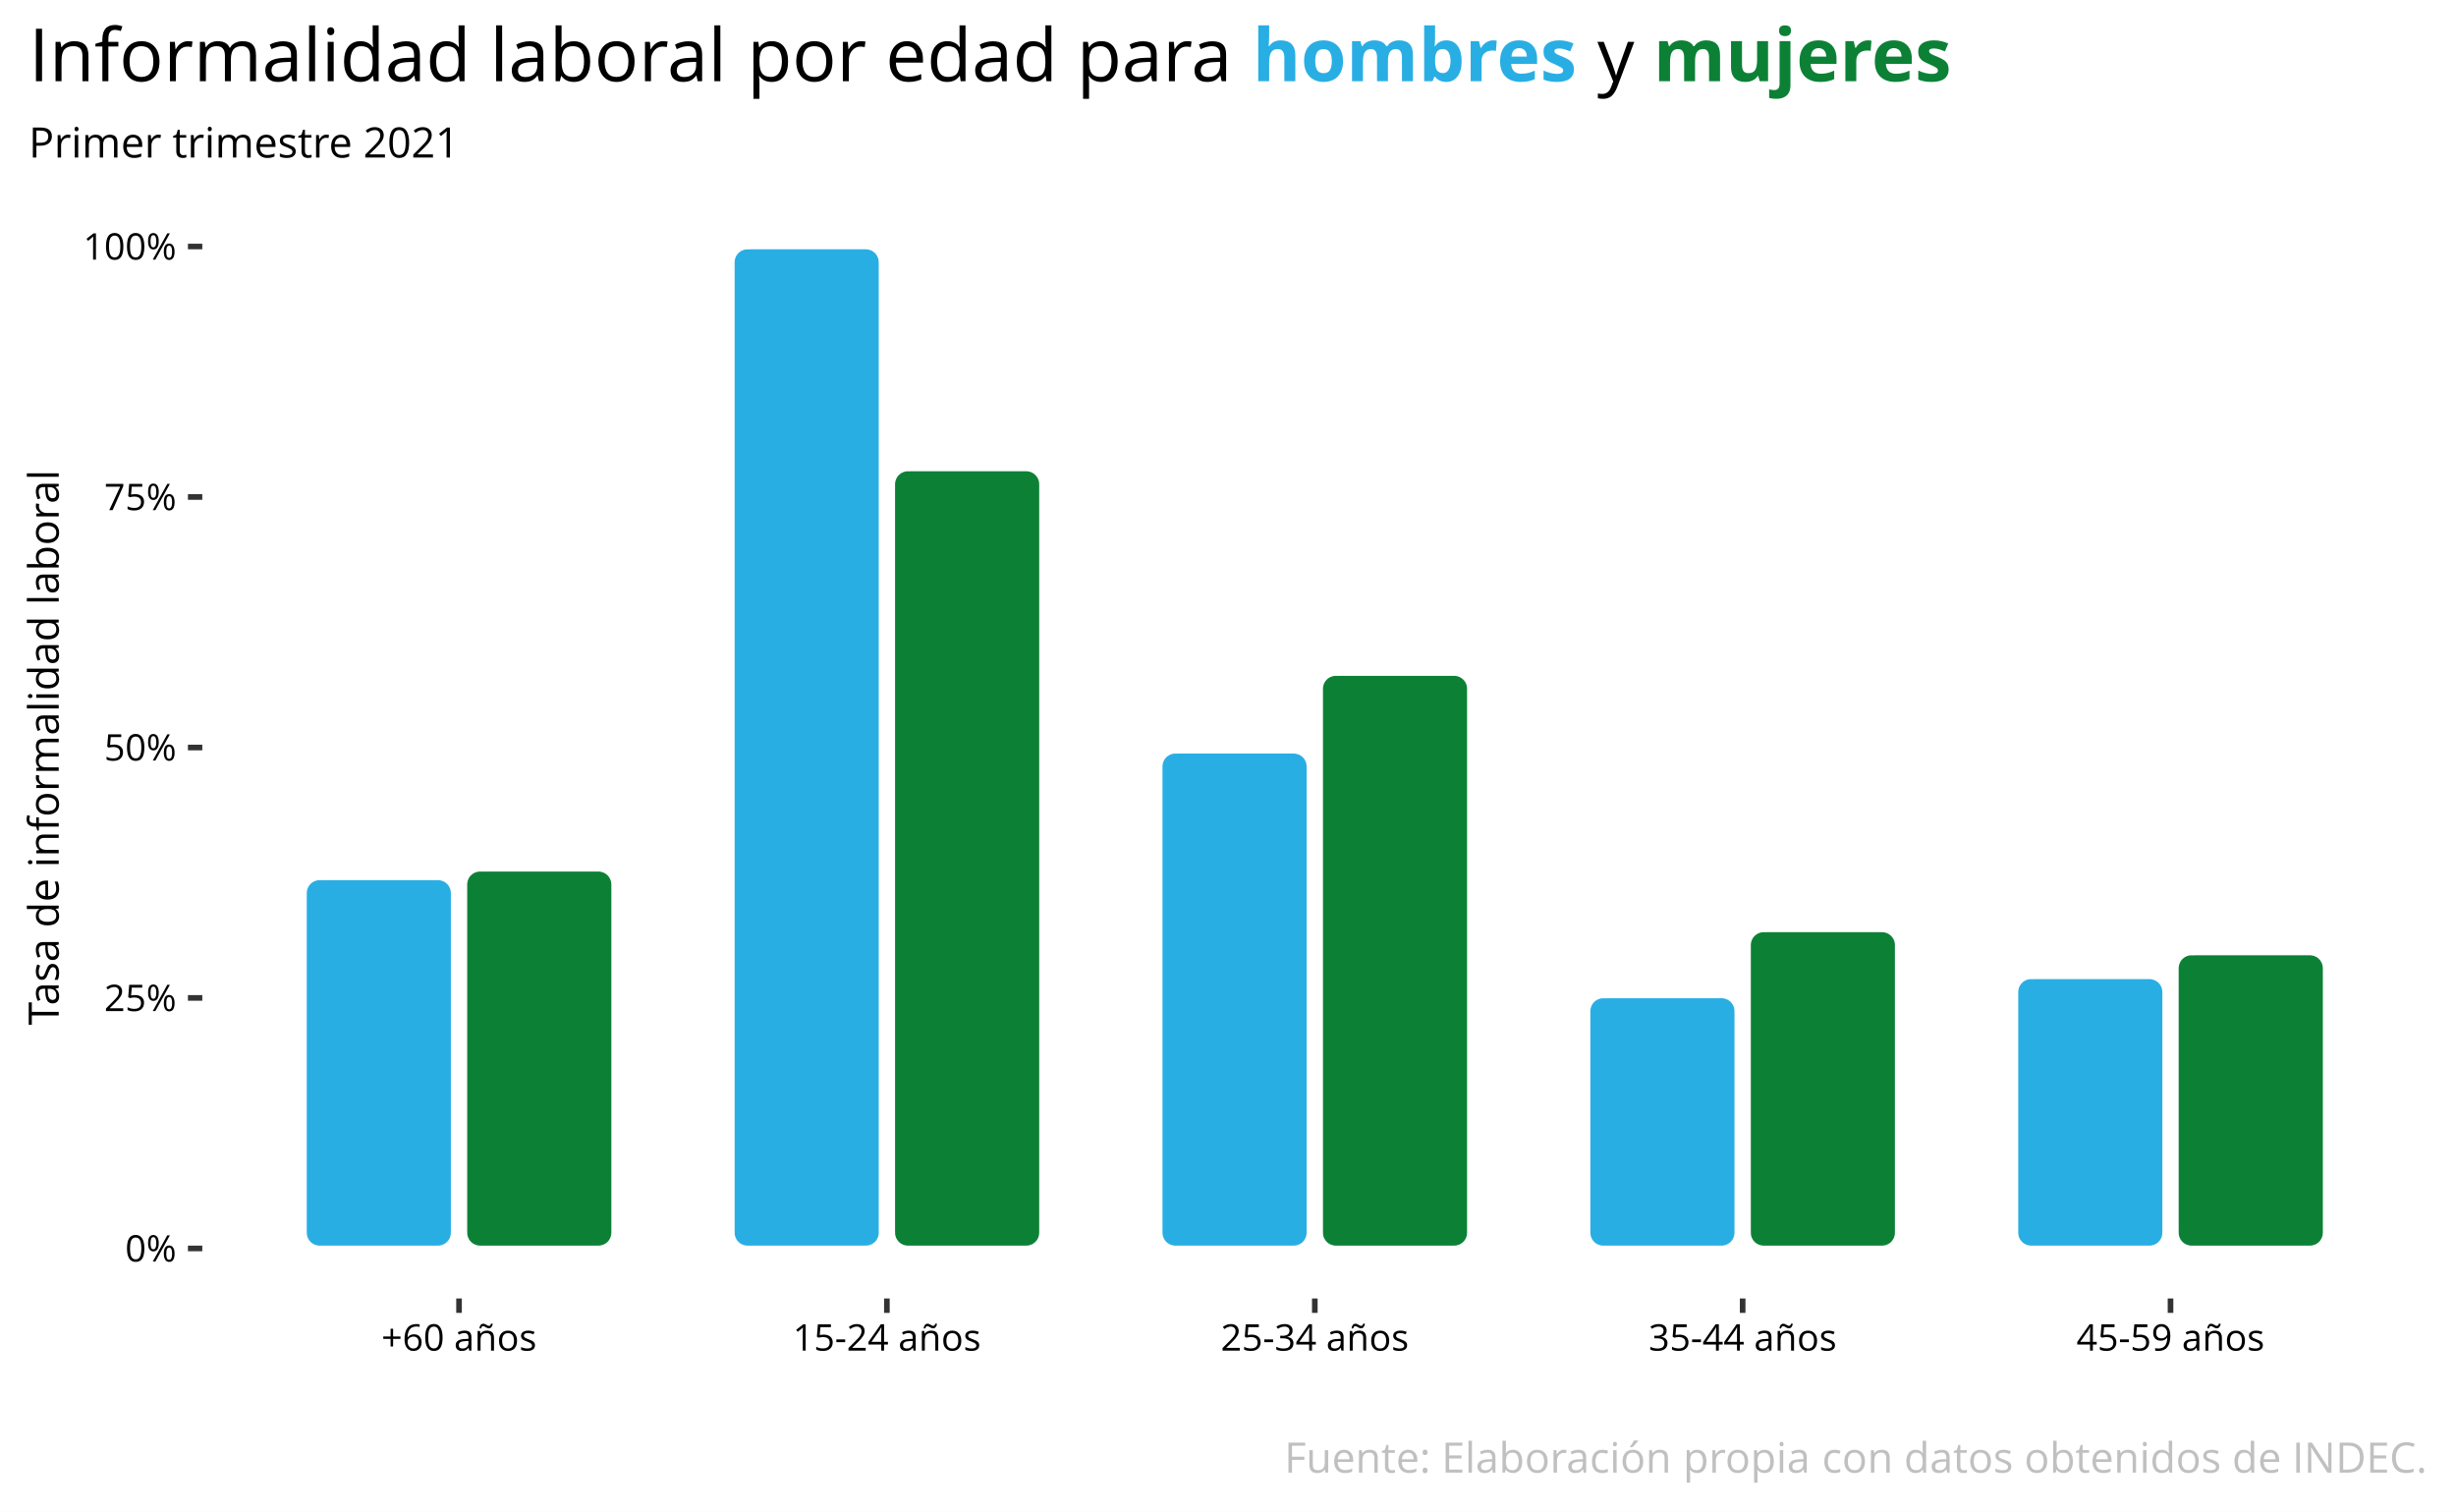
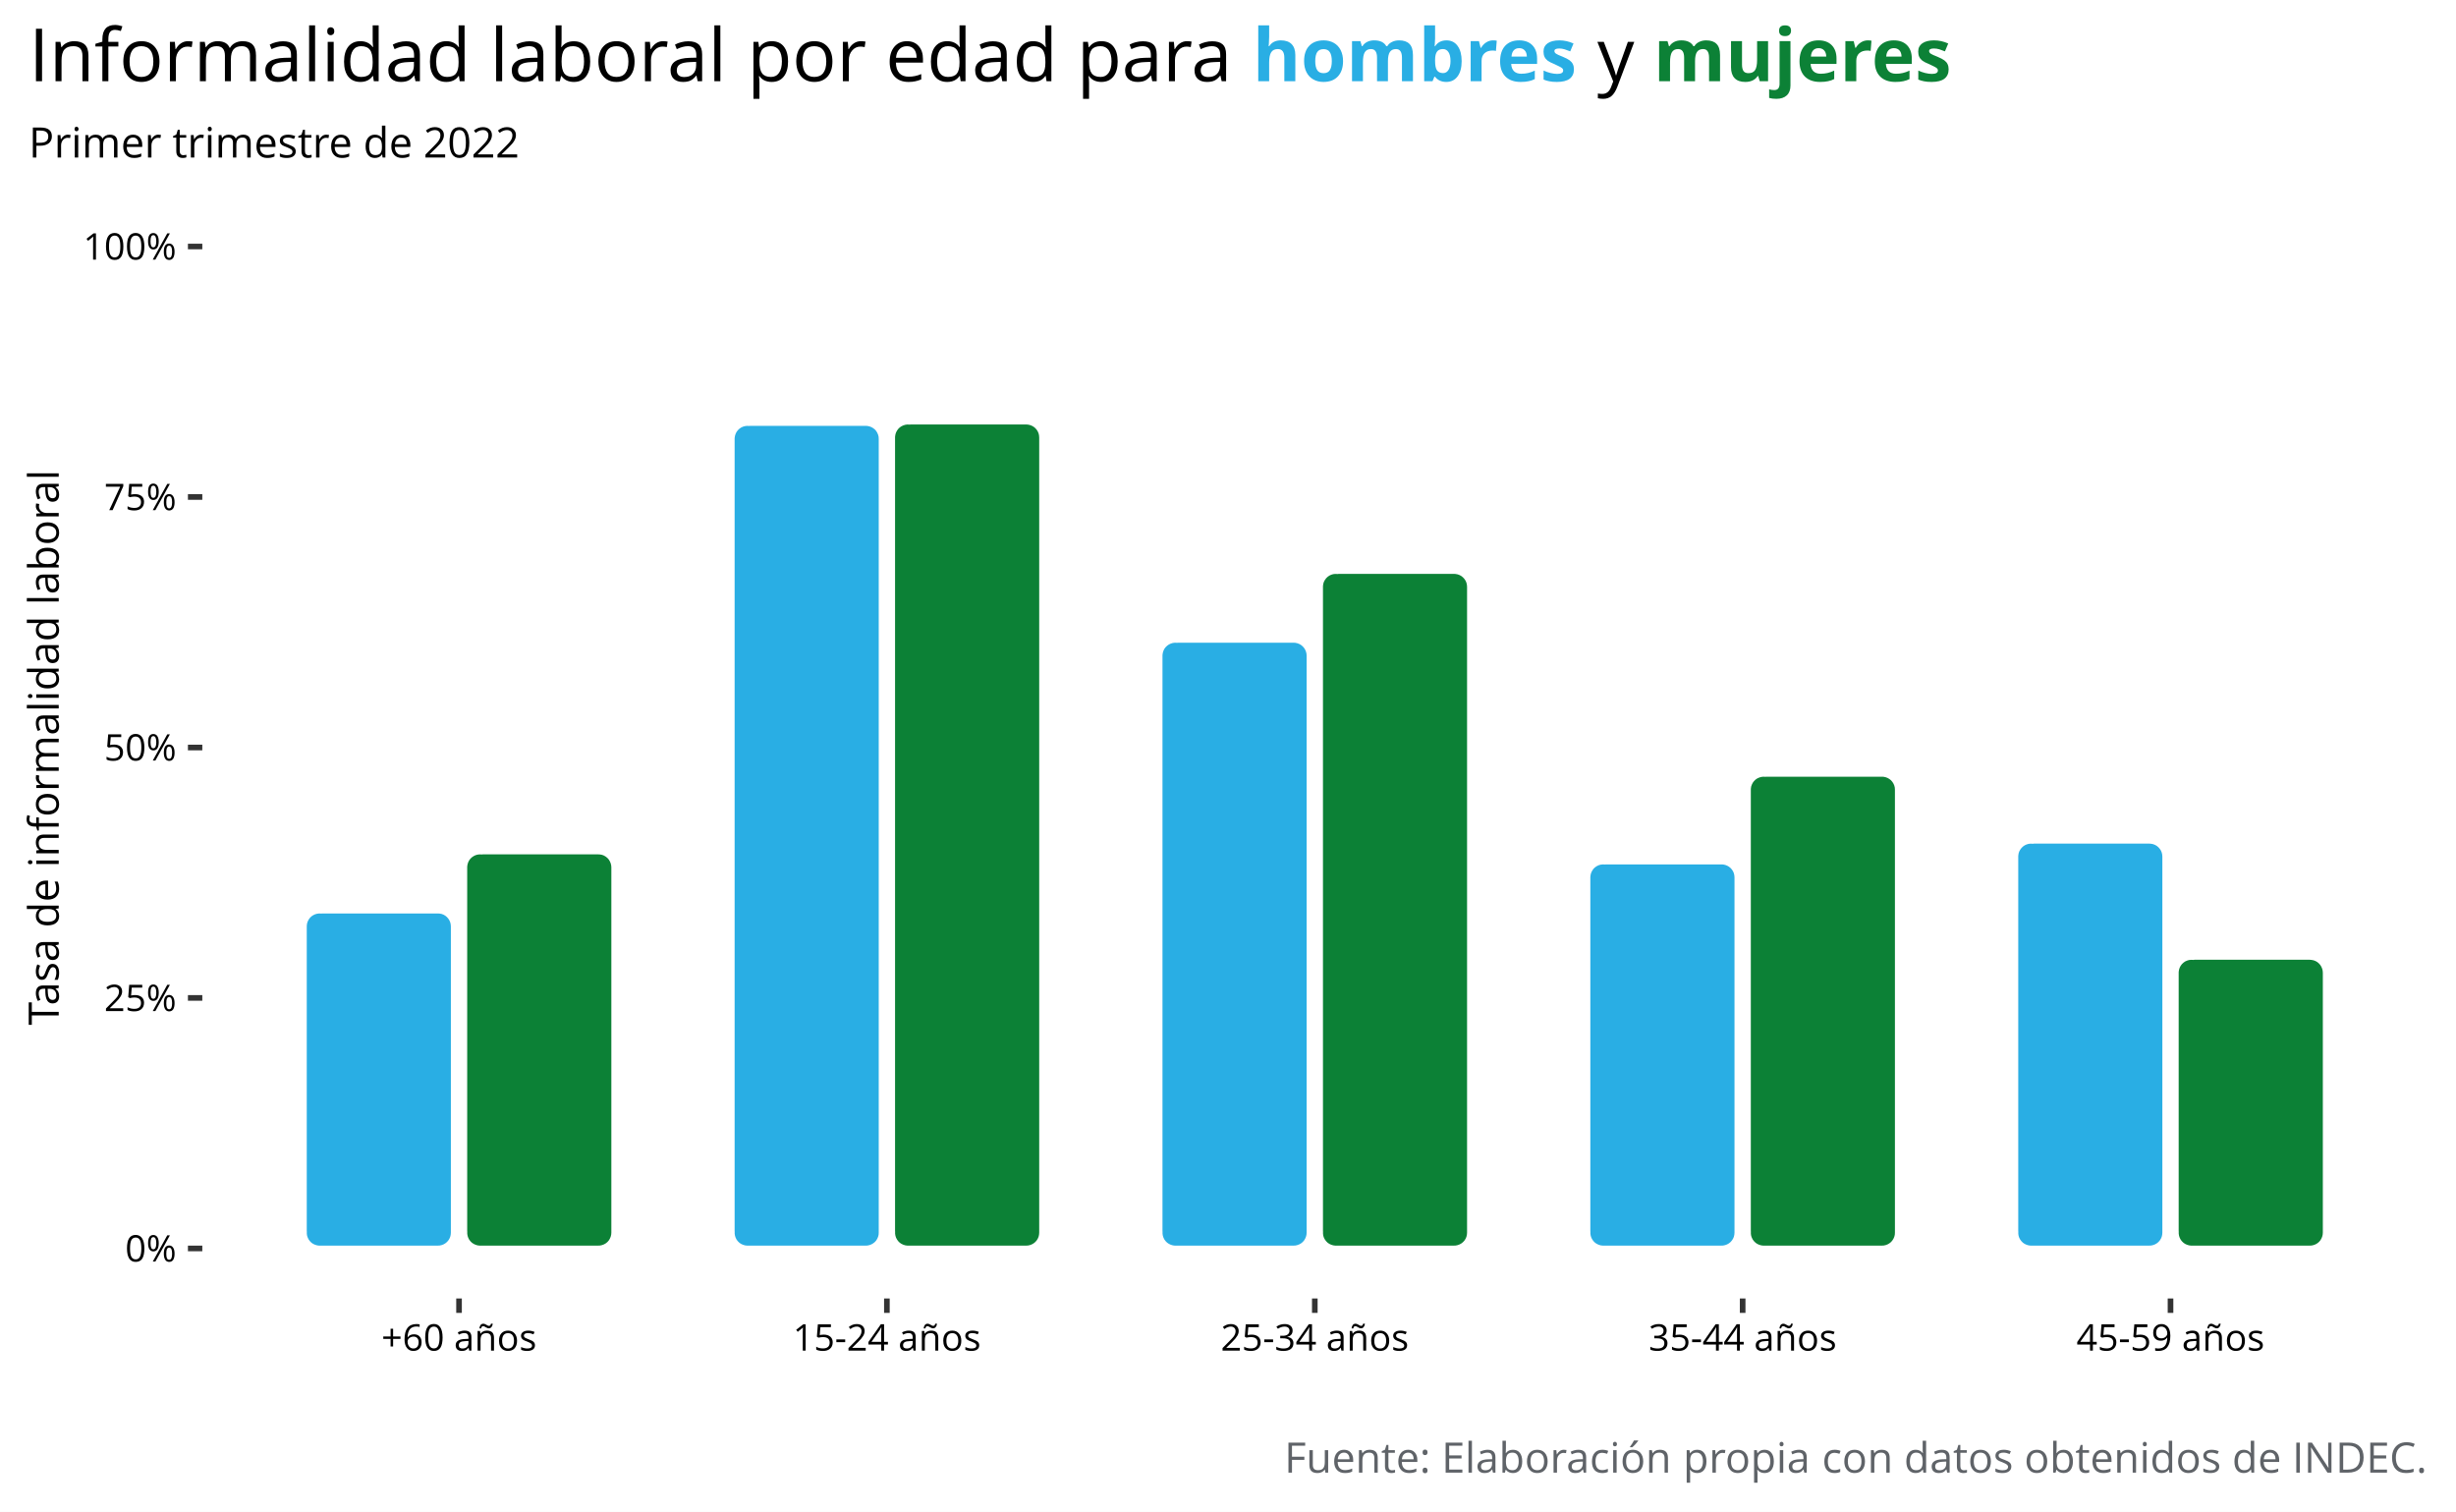
<svg xmlns="http://www.w3.org/2000/svg" class="svglite" width="468.00pt" height="288.00pt" viewBox="0 0 468.00 288.00">
  <defs>
    <style type="text/css">
    .svglite line, .svglite polyline, .svglite polygon, .svglite path, .svglite rect, .svglite circle {
      fill: none;
      stroke: #000000;
      stroke-linecap: round;
      stroke-linejoin: round;
      stroke-miterlimit: 10.00;
    }
  </style>
  </defs>
  <rect width="100%" height="100%" style="stroke: none; fill: #FFFFFF;" />
  <defs>
    <clipPath id="cpMC4wMHw0NjguMDB8MC4wMHwyODguMDA=">
      <rect x="0.00" y="0.00" width="468.00" height="288.00" />
    </clipPath>
  </defs>
  <g clip-path="url(#cpMC4wMHw0NjguMDB8MC4wMHwyODguMDA=)">
    <rect x="0.00" y="0.00" width="468.00" height="288.00" style="stroke-width: 1.07; stroke: #FFFFFF; fill: #FFFFFF;" />
  </g>
  <defs>
    <clipPath id="cpMzguNTV8NDYyLjUyfDM3LjQzfDI0Ny40Mg==">
      <rect x="38.55" y="37.43" width="423.97" height="210.00" />
    </clipPath>
  </defs>
  <g clip-path="url(#cpMzguNTV8NDYyLjUyfDM3LjQzfDI0Ny40Mg==)">
    <polyline points="38.55,214.02 462.52,214.02 " style="stroke-width: 0.53; stroke: #FFFFFF; stroke-linecap: butt;" />
    <polyline points="38.55,166.29 462.52,166.29 " style="stroke-width: 0.53; stroke: #FFFFFF; stroke-linecap: butt;" />
    <polyline points="38.55,118.56 462.52,118.56 " style="stroke-width: 0.53; stroke: #FFFFFF; stroke-linecap: butt;" />
    <polyline points="38.55,70.84 462.52,70.84 " style="stroke-width: 0.53; stroke: #FFFFFF; stroke-linecap: butt;" />
-     <polygon points="142.44,237.88 165.00,237.88 164.88,237.88 165.36,237.86 165.83,237.76 166.28,237.59 166.69,237.35 167.07,237.05 167.39,236.69 167.64,236.28 167.83,235.84 167.95,235.37 167.98,234.89 167.98,234.89 167.98,49.96 167.98,49.96 167.95,49.48 167.83,49.01 167.64,48.57 167.39,48.17 167.07,47.80 166.69,47.50 166.28,47.26 165.83,47.09 165.36,46.99 165.00,46.97 142.44,46.97 142.80,46.99 142.32,46.97 141.84,47.03 141.38,47.17 140.94,47.37 140.55,47.65 140.20,47.98 139.91,48.36 139.69,48.79 139.54,49.25 139.46,49.72 139.45,49.96 139.45,234.89 139.46,234.65 139.46,235.13 139.54,235.61 139.69,236.06 139.91,236.49 140.20,236.87 140.55,237.21 140.94,237.48 141.38,237.68 141.84,237.82 142.32,237.88 " style="stroke-width: 1.07; stroke: #FFFFFF; stroke-linecap: butt; fill: #29AEE4;" />
-     <polygon points="173.01,237.88 195.57,237.88 195.45,237.88 195.93,237.86 196.40,237.76 196.85,237.59 197.27,237.35 197.64,237.05 197.96,236.69 198.22,236.28 198.41,235.84 198.52,235.37 198.56,234.89 198.56,234.89 198.56,92.25 198.56,92.25 198.52,91.77 198.41,91.30 198.22,90.86 197.96,90.46 197.64,90.10 197.27,89.79 196.85,89.55 196.40,89.38 195.93,89.28 195.57,89.26 173.01,89.26 173.37,89.28 172.89,89.26 172.41,89.32 171.95,89.46 171.52,89.66 171.12,89.94 170.77,90.27 170.49,90.65 170.26,91.08 170.11,91.54 170.03,92.01 170.02,92.25 170.02,234.89 170.03,234.65 170.03,235.13 170.11,235.61 170.26,236.06 170.49,236.49 170.77,236.87 171.12,237.21 171.52,237.48 171.95,237.68 172.41,237.82 172.89,237.88 " style="stroke-width: 1.07; stroke: #FFFFFF; stroke-linecap: butt; fill: #0C8136;" />
-     <polygon points="223.97,237.88 246.53,237.88 246.41,237.88 246.89,237.86 247.36,237.76 247.81,237.59 248.23,237.35 248.60,237.05 248.92,236.69 249.17,236.28 249.36,235.84 249.48,235.37 249.52,234.89 249.52,234.89 249.52,146.04 249.52,146.04 249.48,145.56 249.36,145.09 249.17,144.65 248.92,144.24 248.60,143.88 248.23,143.58 247.81,143.34 247.36,143.17 246.89,143.07 246.53,143.05 223.97,143.05 224.33,143.07 223.85,143.05 223.37,143.11 222.91,143.24 222.48,143.45 222.08,143.72 221.73,144.06 221.44,144.44 221.22,144.87 221.07,145.32 220.99,145.80 220.98,146.04 220.98,234.89 220.99,234.65 220.99,235.13 221.07,235.61 221.22,236.06 221.44,236.49 221.73,236.87 222.08,237.21 222.48,237.48 222.91,237.68 223.37,237.82 223.85,237.88 " style="stroke-width: 1.07; stroke: #FFFFFF; stroke-linecap: butt; fill: #29AEE4;" />
-     <polygon points="254.54,237.88 277.10,237.88 276.98,237.88 277.46,237.86 277.93,237.76 278.38,237.59 278.80,237.35 279.17,237.05 279.49,236.69 279.75,236.28 279.94,235.84 280.05,235.37 280.09,234.89 280.09,234.89 280.09,131.23 280.09,131.23 280.05,130.75 279.94,130.28 279.75,129.84 279.49,129.43 279.17,129.07 278.80,128.77 278.38,128.53 277.93,128.36 277.46,128.26 277.10,128.24 254.54,128.24 254.90,128.26 254.42,128.24 253.95,128.30 253.48,128.44 253.05,128.64 252.65,128.91 252.31,129.25 252.02,129.63 251.79,130.06 251.64,130.51 251.57,130.99 251.56,131.23 251.56,234.89 251.57,234.65 251.57,235.13 251.64,235.61 251.79,236.06 252.02,236.49 252.31,236.87 252.65,237.21 253.05,237.48 253.48,237.68 253.95,237.82 254.42,237.88 " style="stroke-width: 1.07; stroke: #FFFFFF; stroke-linecap: butt; fill: #0C8136;" />
-     <polygon points="305.50,237.88 328.06,237.88 327.94,237.88 328.42,237.86 328.89,237.76 329.34,237.59 329.76,237.35 330.13,237.05 330.45,236.69 330.71,236.28 330.90,235.84 331.01,235.37 331.05,234.89 331.05,234.89 331.05,192.66 331.05,192.66 331.01,192.18 330.90,191.71 330.71,191.27 330.45,190.86 330.13,190.50 329.76,190.20 329.34,189.96 328.89,189.79 328.42,189.69 328.06,189.67 305.50,189.67 305.86,189.69 305.38,189.67 304.90,189.73 304.44,189.87 304.01,190.07 303.61,190.34 303.26,190.68 302.98,191.06 302.75,191.49 302.60,191.94 302.52,192.42 302.51,192.66 302.51,234.89 302.52,234.65 302.52,235.13 302.60,235.61 302.75,236.06 302.98,236.49 303.26,236.87 303.61,237.21 304.01,237.48 304.44,237.68 304.90,237.82 305.38,237.88 " style="stroke-width: 1.07; stroke: #FFFFFF; stroke-linecap: butt; fill: #29AEE4;" />
-     <polygon points="336.08,237.88 358.64,237.88 358.52,237.88 359.00,237.86 359.47,237.76 359.92,237.59 360.33,237.35 360.71,237.05 361.02,236.69 361.28,236.28 361.47,235.84 361.59,235.37 361.62,234.89 361.62,234.89 361.62,180.07 361.62,180.07 361.59,179.59 361.47,179.12 361.28,178.68 361.02,178.28 360.71,177.92 360.33,177.61 359.92,177.37 359.47,177.20 359.00,177.10 358.64,177.08 336.08,177.08 336.44,177.10 335.96,177.09 335.48,177.14 335.02,177.28 334.58,177.48 334.19,177.76 333.84,178.09 333.55,178.47 333.33,178.90 333.17,179.36 333.10,179.83 333.09,180.07 333.09,234.89 333.10,234.65 333.10,235.13 333.17,235.61 333.33,236.06 333.55,236.49 333.84,236.87 334.19,237.21 334.58,237.48 335.02,237.68 335.48,237.82 335.96,237.88 " style="stroke-width: 1.07; stroke: #FFFFFF; stroke-linecap: butt; fill: #0C8136;" />
-     <polygon points="387.03,237.88 409.59,237.88 409.47,237.88 409.95,237.86 410.42,237.76 410.87,237.59 411.29,237.35 411.66,237.05 411.98,236.69 412.24,236.28 412.43,235.84 412.54,235.37 412.58,234.89 412.58,234.89 412.58,189.02 412.58,189.02 412.54,188.54 412.43,188.07 412.24,187.63 411.98,187.22 411.66,186.86 411.29,186.56 410.87,186.32 410.42,186.15 409.95,186.05 409.59,186.03 387.03,186.03 387.39,186.05 386.91,186.03 386.44,186.09 385.97,186.22 385.54,186.43 385.14,186.70 384.80,187.04 384.51,187.42 384.28,187.85 384.13,188.30 384.06,188.78 384.05,189.02 384.05,234.89 384.06,234.65 384.06,235.13 384.13,235.61 384.28,236.06 384.51,236.49 384.80,236.87 385.14,237.21 385.54,237.48 385.97,237.68 386.44,237.82 386.91,237.88 " style="stroke-width: 1.07; stroke: #FFFFFF; stroke-linecap: butt; fill: #29AEE4;" />
-     <polygon points="417.61,237.88 440.17,237.88 440.05,237.88 440.53,237.86 441.00,237.76 441.45,237.59 441.87,237.35 442.24,237.05 442.56,236.69 442.81,236.28 443.00,235.84 443.12,235.37 443.16,234.89 443.16,234.89 443.16,184.47 443.16,184.47 443.12,183.99 443.00,183.53 442.81,183.08 442.56,182.68 442.24,182.32 441.87,182.01 441.45,181.77 441.00,181.60 440.53,181.51 440.17,181.48 417.61,181.48 417.97,181.51 417.49,181.49 417.01,181.54 416.55,181.68 416.11,181.88 415.72,182.16 415.37,182.49 415.08,182.88 414.86,183.30 414.71,183.76 414.63,184.23 414.62,184.47 414.62,234.89 414.63,234.65 414.63,235.13 414.71,235.61 414.86,236.06 415.08,236.49 415.37,236.87 415.72,237.21 416.11,237.48 416.55,237.68 417.01,237.82 417.49,237.88 " style="stroke-width: 1.07; stroke: #FFFFFF; stroke-linecap: butt; fill: #0C8136;" />
-     <polygon points="60.91,237.88 83.46,237.88 83.34,237.88 83.82,237.86 84.30,237.76 84.75,237.59 85.16,237.35 85.53,237.05 85.85,236.69 86.11,236.28 86.30,235.84 86.41,235.37 86.45,234.89 86.45,234.89 86.45,170.16 86.45,170.16 86.41,169.68 86.30,169.21 86.11,168.77 85.85,168.36 85.53,168.00 85.16,167.70 84.75,167.46 84.30,167.29 83.82,167.19 83.46,167.17 60.91,167.17 61.27,167.19 60.78,167.17 60.31,167.23 59.85,167.36 59.41,167.57 59.01,167.84 58.67,168.18 58.38,168.56 58.16,168.99 58.00,169.44 57.93,169.92 57.92,170.16 57.92,234.89 57.93,234.65 57.93,235.13 58.00,235.61 58.16,236.06 58.38,236.49 58.67,236.87 59.01,237.21 59.41,237.48 59.85,237.68 60.31,237.82 60.78,237.88 " style="stroke-width: 1.07; stroke: #FFFFFF; stroke-linecap: butt; fill: #29AEE4;" />
-     <polygon points="91.48,237.88 114.04,237.88 113.92,237.88 114.40,237.86 114.87,237.76 115.32,237.59 115.74,237.35 116.11,237.05 116.43,236.69 116.68,236.28 116.87,235.84 116.99,235.37 117.03,234.89 117.03,234.89 117.03,168.52 117.03,168.52 116.99,168.04 116.87,167.57 116.68,167.13 116.43,166.72 116.11,166.36 115.74,166.06 115.32,165.82 114.87,165.65 114.40,165.55 114.04,165.53 91.48,165.53 91.84,165.55 91.36,165.53 90.88,165.59 90.42,165.72 89.99,165.93 89.59,166.20 89.24,166.53 88.95,166.92 88.73,167.34 88.58,167.80 88.50,168.28 88.49,168.52 88.49,234.89 88.50,234.65 88.50,235.13 88.58,235.61 88.73,236.06 88.95,236.49 89.24,236.87 89.59,237.21 89.99,237.48 90.42,237.68 90.88,237.82 91.36,237.88 " style="stroke-width: 1.07; stroke: #FFFFFF; stroke-linecap: butt; fill: #0C8136;" />
+     <polygon points="142.44,237.88 165.00,237.88 164.88,237.88 165.36,237.86 165.83,237.76 166.28,237.59 166.69,237.35 167.07,237.05 167.39,236.69 167.64,236.28 167.83,235.84 167.95,235.37 167.98,234.89 167.98,234.89 167.98,83.60 167.98,83.60 167.95,83.12 167.83,82.65 167.64,82.21 167.39,81.80 167.07,81.44 166.69,81.14 166.28,80.90 165.83,80.73 165.36,80.63 165.00,80.61 142.44,80.61 142.80,80.63 142.32,80.61 141.84,80.67 141.38,80.80 140.94,81.01 140.55,81.28 140.20,81.62 139.91,82.00 139.69,82.43 139.54,82.88 139.46,83.36 139.45,83.60 139.45,234.89 139.46,234.65 139.46,235.13 139.54,235.61 139.69,236.06 139.91,236.49 140.20,236.87 140.55,237.21 140.94,237.48 141.38,237.68 141.84,237.82 142.32,237.88 " style="stroke-width: 1.07; stroke: #FFFFFF; stroke-linecap: butt; fill: #29AEE4;" />
+     <polygon points="173.01,237.88 195.57,237.88 195.45,237.88 195.93,237.86 196.40,237.76 196.85,237.59 197.27,237.35 197.64,237.05 197.96,236.69 198.22,236.28 198.41,235.84 198.52,235.37 198.56,234.89 198.56,234.89 198.56,83.34 198.56,83.34 198.52,82.86 198.41,82.39 198.22,81.95 197.96,81.54 197.64,81.18 197.27,80.88 196.85,80.64 196.40,80.47 195.93,80.37 195.57,80.35 173.01,80.35 173.37,80.37 172.89,80.35 172.41,80.41 171.95,80.55 171.52,80.75 171.12,81.02 170.77,81.36 170.49,81.74 170.26,82.17 170.11,82.62 170.03,83.10 170.02,83.34 170.02,234.89 170.03,234.65 170.03,235.13 170.11,235.61 170.26,236.06 170.49,236.49 170.77,236.87 171.12,237.21 171.52,237.48 171.95,237.68 172.41,237.82 172.89,237.88 " style="stroke-width: 1.07; stroke: #FFFFFF; stroke-linecap: butt; fill: #0C8136;" />
+     <polygon points="223.97,237.88 246.53,237.88 246.41,237.88 246.89,237.86 247.36,237.76 247.81,237.59 248.23,237.35 248.60,237.05 248.92,236.69 249.17,236.28 249.36,235.84 249.48,235.37 249.52,234.89 249.52,234.89 249.52,124.92 249.52,124.92 249.48,124.44 249.36,123.97 249.17,123.53 248.92,123.13 248.60,122.77 248.23,122.46 247.81,122.22 247.36,122.05 246.89,121.95 246.53,121.93 223.97,121.93 224.33,121.95 223.85,121.93 223.37,121.99 222.91,122.13 222.48,122.33 222.08,122.61 221.73,122.94 221.44,123.32 221.22,123.75 221.07,124.21 220.99,124.68 220.98,124.92 220.98,234.89 220.99,234.65 220.99,235.13 221.07,235.61 221.22,236.06 221.44,236.49 221.73,236.87 222.08,237.21 222.48,237.48 222.91,237.68 223.37,237.82 223.85,237.88 " style="stroke-width: 1.07; stroke: #FFFFFF; stroke-linecap: butt; fill: #29AEE4;" />
+     <polygon points="254.54,237.88 277.10,237.88 276.98,237.88 277.46,237.86 277.93,237.76 278.38,237.59 278.80,237.35 279.17,237.05 279.49,236.69 279.75,236.28 279.94,235.84 280.05,235.37 280.09,234.89 280.09,234.89 280.09,111.80 280.09,111.80 280.05,111.32 279.94,110.86 279.75,110.41 279.49,110.01 279.17,109.65 278.80,109.34 278.38,109.10 277.93,108.93 277.46,108.84 277.10,108.81 254.54,108.81 254.90,108.84 254.42,108.82 253.95,108.87 253.48,109.01 253.05,109.21 252.65,109.49 252.31,109.82 252.02,110.21 251.79,110.63 251.64,111.09 251.57,111.56 251.56,111.80 251.56,234.89 251.57,234.65 251.57,235.13 251.64,235.61 251.79,236.06 252.02,236.49 252.31,236.87 252.65,237.21 253.05,237.48 253.48,237.68 253.95,237.82 254.42,237.88 " style="stroke-width: 1.07; stroke: #FFFFFF; stroke-linecap: butt; fill: #0C8136;" />
+     <polygon points="305.50,237.88 328.06,237.88 327.94,237.88 328.42,237.86 328.89,237.76 329.34,237.59 329.76,237.35 330.13,237.05 330.45,236.69 330.71,236.28 330.90,235.84 331.01,235.37 331.05,234.89 331.05,234.89 331.05,167.16 331.05,167.16 331.01,166.68 330.90,166.21 330.71,165.77 330.45,165.36 330.13,165.00 329.76,164.70 329.34,164.46 328.89,164.29 328.42,164.19 328.06,164.17 305.50,164.17 305.86,164.19 305.38,164.17 304.90,164.23 304.44,164.36 304.01,164.57 303.61,164.84 303.26,165.17 302.98,165.56 302.75,165.99 302.60,166.44 302.52,166.92 302.51,167.16 302.51,234.89 302.52,234.65 302.52,235.13 302.60,235.61 302.75,236.06 302.98,236.49 303.26,236.87 303.61,237.21 304.01,237.48 304.44,237.68 304.90,237.82 305.38,237.88 " style="stroke-width: 1.07; stroke: #FFFFFF; stroke-linecap: butt; fill: #29AEE4;" />
+     <polygon points="336.08,237.88 358.64,237.88 358.52,237.88 359.00,237.86 359.47,237.76 359.92,237.59 360.33,237.35 360.71,237.05 361.02,236.69 361.28,236.28 361.47,235.84 361.59,235.37 361.62,234.89 361.62,234.89 361.62,150.45 361.62,150.45 361.59,149.97 361.47,149.50 361.28,149.06 361.02,148.65 360.71,148.29 360.33,147.99 359.92,147.75 359.47,147.58 359.00,147.48 358.64,147.46 336.08,147.46 336.44,147.48 335.96,147.46 335.48,147.52 335.02,147.66 334.58,147.86 334.19,148.13 333.84,148.47 333.55,148.85 333.33,149.28 333.17,149.73 333.10,150.21 333.09,150.45 333.09,234.89 333.10,234.65 333.10,235.13 333.17,235.61 333.33,236.06 333.55,236.49 333.84,236.87 334.19,237.21 334.58,237.48 335.02,237.68 335.48,237.82 335.96,237.88 " style="stroke-width: 1.07; stroke: #FFFFFF; stroke-linecap: butt; fill: #0C8136;" />
+     <polygon points="387.03,237.88 409.59,237.88 409.47,237.88 409.95,237.86 410.42,237.76 410.87,237.59 411.29,237.35 411.66,237.05 411.98,236.69 412.24,236.28 412.43,235.84 412.54,235.37 412.58,234.89 412.58,234.89 412.58,163.20 412.58,163.20 412.54,162.72 412.43,162.26 412.24,161.81 411.98,161.41 411.66,161.05 411.29,160.74 410.87,160.50 410.42,160.33 409.95,160.24 409.59,160.21 387.03,160.21 387.39,160.24 386.91,160.22 386.44,160.27 385.97,160.41 385.54,160.61 385.14,160.89 384.80,161.22 384.51,161.61 384.28,162.03 384.13,162.49 384.06,162.96 384.05,163.20 384.05,234.89 384.06,234.65 384.06,235.13 384.13,235.61 384.28,236.06 384.51,236.49 384.80,236.87 385.14,237.21 385.54,237.48 385.97,237.68 386.44,237.82 386.91,237.88 " style="stroke-width: 1.07; stroke: #FFFFFF; stroke-linecap: butt; fill: #29AEE4;" />
+     <polygon points="417.61,237.88 440.17,237.88 440.05,237.88 440.53,237.86 441.00,237.76 441.45,237.59 441.87,237.35 442.24,237.05 442.56,236.69 442.81,236.28 443.00,235.84 443.12,235.37 443.16,234.89 443.16,234.89 443.16,185.33 443.16,185.33 443.12,184.85 443.00,184.39 442.81,183.94 442.56,183.54 442.24,183.18 441.87,182.87 441.45,182.63 441.00,182.46 440.53,182.37 440.17,182.34 417.61,182.34 417.97,182.37 417.49,182.35 417.01,182.40 416.55,182.54 416.11,182.74 415.72,183.02 415.37,183.35 415.08,183.74 414.86,184.16 414.71,184.62 414.63,185.09 414.62,185.33 414.62,234.89 414.63,234.65 414.63,235.13 414.71,235.61 414.86,236.06 415.08,236.49 415.37,236.87 415.72,237.21 416.11,237.48 416.55,237.68 417.01,237.82 417.49,237.88 " style="stroke-width: 1.07; stroke: #FFFFFF; stroke-linecap: butt; fill: #0C8136;" />
+     <polygon points="60.91,237.88 83.46,237.88 83.34,237.88 83.82,237.86 84.30,237.76 84.75,237.59 85.16,237.35 85.53,237.05 85.85,236.69 86.11,236.28 86.30,235.84 86.41,235.37 86.45,234.89 86.45,234.89 86.45,176.50 86.45,176.50 86.41,176.03 86.30,175.56 86.11,175.12 85.85,174.71 85.53,174.35 85.16,174.04 84.75,173.80 84.30,173.63 83.82,173.54 83.46,173.52 60.91,173.52 61.27,173.54 60.78,173.52 60.31,173.58 59.85,173.71 59.41,173.92 59.01,174.19 58.67,174.52 58.38,174.91 58.16,175.33 58.00,175.79 57.93,176.26 57.92,176.50 57.92,234.89 57.93,234.65 57.93,235.13 58.00,235.61 58.16,236.06 58.38,236.49 58.67,236.87 59.01,237.21 59.41,237.48 59.85,237.68 60.31,237.82 60.78,237.88 " style="stroke-width: 1.07; stroke: #FFFFFF; stroke-linecap: butt; fill: #29AEE4;" />
+     <polygon points="91.48,237.88 114.04,237.88 113.92,237.88 114.40,237.86 114.87,237.76 115.32,237.59 115.74,237.35 116.11,237.05 116.43,236.69 116.68,236.28 116.87,235.84 116.99,235.37 117.03,234.89 117.03,234.89 117.03,165.24 117.03,165.24 116.99,164.77 116.87,164.30 116.68,163.86 116.43,163.45 116.11,163.09 115.74,162.79 115.32,162.54 114.87,162.37 114.40,162.28 114.04,162.26 91.48,162.26 91.84,162.28 91.36,162.26 90.88,162.32 90.42,162.45 89.99,162.66 89.59,162.93 89.24,163.26 88.95,163.65 88.73,164.07 88.58,164.53 88.50,165.00 88.49,165.24 88.49,234.89 88.50,234.65 88.50,235.13 88.58,235.61 88.73,236.06 88.95,236.49 89.24,236.87 89.59,237.21 89.99,237.48 90.42,237.68 90.88,237.82 91.36,237.88 " style="stroke-width: 1.07; stroke: #FFFFFF; stroke-linecap: butt; fill: #0C8136;" />
  </g>
  <g clip-path="url(#cpMC4wMHw0NjguMDB8MC4wMHwyODguMDA=)">
    <text x="33.62" y="240.38" text-anchor="end" style="font-size: 7.00px; font-family: Open Sans;" textLength="9.76px" lengthAdjust="spacingAndGlyphs">0%</text>
    <text x="33.62" y="192.65" text-anchor="end" style="font-size: 7.00px; font-family: Open Sans;" textLength="13.77px" lengthAdjust="spacingAndGlyphs">25%</text>
    <text x="33.62" y="144.92" text-anchor="end" style="font-size: 7.00px; font-family: Open Sans;" textLength="13.77px" lengthAdjust="spacingAndGlyphs">50%</text>
    <text x="33.62" y="97.20" text-anchor="end" style="font-size: 7.00px; font-family: Open Sans;" textLength="13.77px" lengthAdjust="spacingAndGlyphs">75%</text>
    <text x="33.62" y="49.47" text-anchor="end" style="font-size: 7.00px; font-family: Open Sans;" textLength="17.77px" lengthAdjust="spacingAndGlyphs">100%</text>
    <polyline points="35.81,237.88 38.55,237.88 " style="stroke-width: 1.07; stroke: #333333; stroke-linecap: butt;" />
    <polyline points="35.81,190.15 38.55,190.15 " style="stroke-width: 1.07; stroke: #333333; stroke-linecap: butt;" />
    <polyline points="35.81,142.43 38.55,142.43 " style="stroke-width: 1.07; stroke: #333333; stroke-linecap: butt;" />
    <polyline points="35.81,94.70 38.55,94.70 " style="stroke-width: 1.07; stroke: #333333; stroke-linecap: butt;" />
    <polyline points="35.81,46.97 38.55,46.97 " style="stroke-width: 1.07; stroke: #333333; stroke-linecap: butt;" />
    <polyline points="87.47,250.16 87.47,247.42 " style="stroke-width: 1.07; stroke: #333333; stroke-linecap: butt;" />
    <polyline points="169.00,250.16 169.00,247.42 " style="stroke-width: 1.07; stroke: #333333; stroke-linecap: butt;" />
    <polyline points="250.54,250.16 250.54,247.42 " style="stroke-width: 1.07; stroke: #333333; stroke-linecap: butt;" />
    <polyline points="332.07,250.16 332.07,247.42 " style="stroke-width: 1.07; stroke: #333333; stroke-linecap: butt;" />
    <polyline points="413.60,250.16 413.60,247.42 " style="stroke-width: 1.07; stroke: #333333; stroke-linecap: butt;" />
    <text x="87.47" y="257.35" text-anchor="middle" style="font-size: 7.00px; font-family: Open Sans;" textLength="29.59px" lengthAdjust="spacingAndGlyphs">+60 años</text>
    <text x="169.00" y="257.35" text-anchor="middle" style="font-size: 7.00px; font-family: Open Sans;" textLength="35.85px" lengthAdjust="spacingAndGlyphs">15-24 años</text>
    <text x="250.54" y="257.35" text-anchor="middle" style="font-size: 7.00px; font-family: Open Sans;" textLength="35.85px" lengthAdjust="spacingAndGlyphs">25-34 años</text>
    <text x="332.07" y="257.35" text-anchor="middle" style="font-size: 7.00px; font-family: Open Sans;" textLength="35.85px" lengthAdjust="spacingAndGlyphs">35-44 años</text>
    <text x="413.60" y="257.35" text-anchor="middle" style="font-size: 7.00px; font-family: Open Sans;" textLength="35.85px" lengthAdjust="spacingAndGlyphs">45-59 años</text>
    <text transform="translate(11.19,142.43) rotate(-90)" text-anchor="middle" style="font-size: 8.00px; font-family: Open Sans;" textLength="106.65px" lengthAdjust="spacingAndGlyphs">Tasa de informalidad laboral</text>
-     <text x="5.48" y="30.02" style="font-size: 8.00px; font-family: Open Sans;" textLength="82.18px" lengthAdjust="spacingAndGlyphs">Primer trimestre 2021</text>
+     <text x="5.48" y="30.02" style="font-size: 8.00px; font-family: Open Sans;" textLength="93.65px" lengthAdjust="spacingAndGlyphs">Primer trimestre de 2022</text>
    <text x="5.48" y="15.47" style="font-size: 14.00px; font-family: Open Sans;" textLength="84.23px" lengthAdjust="spacingAndGlyphs">Informalidad</text>
    <text x="93.34" y="15.47" style="font-size: 14.00px; font-family: Open Sans;" textLength="45.40px" lengthAdjust="spacingAndGlyphs">laboral</text>
    <text x="142.37" y="15.47" style="font-size: 14.00px; font-family: Open Sans;" textLength="22.74px" lengthAdjust="spacingAndGlyphs">por</text>
    <text x="168.75" y="15.47" style="font-size: 14.00px; font-family: Open Sans;" textLength="32.79px" lengthAdjust="spacingAndGlyphs">edad</text>
    <text x="205.18" y="15.47" style="font-size: 14.00px; font-family: Open Sans;" textLength="29.86px" lengthAdjust="spacingAndGlyphs">para</text>
    <text x="238.67" y="15.47" style="font-size: 14.00px; font-weight: bold; fill: #29AEE4; font-family: Open Sans;" textLength="62.06px" lengthAdjust="spacingAndGlyphs">hombres</text>
    <text x="304.37" y="15.47" style="font-size: 14.00px; font-family: Open Sans;" textLength="7.06px" lengthAdjust="spacingAndGlyphs">y</text>
    <text x="315.06" y="15.47" style="font-size: 14.00px; font-weight: bold; fill: #0C8136; font-family: Open Sans;" textLength="57.07px" lengthAdjust="spacingAndGlyphs">mujeres</text>
-     <text x="244.74" y="280.60" style="font-size: 8.00px; fill: #C0C0C0; font-family: Open Sans;" textLength="27.87px" lengthAdjust="spacingAndGlyphs">Fuente:</text>
-     <text x="274.69" y="280.60" style="font-size: 8.00px; fill: #C0C0C0; font-family: Open Sans;" textLength="43.95px" lengthAdjust="spacingAndGlyphs">Elaboración</text>
-     <text x="320.72" y="280.60" style="font-size: 8.00px; fill: #C0C0C0; font-family: Open Sans;" textLength="24.38px" lengthAdjust="spacingAndGlyphs">propia</text>
-     <text x="347.18" y="280.60" style="font-size: 8.00px; fill: #C0C0C0; font-family: Open Sans;" textLength="13.55px" lengthAdjust="spacingAndGlyphs">con</text>
-     <text x="362.81" y="280.60" style="font-size: 8.00px; fill: #C0C0C0; font-family: Open Sans;" textLength="20.82px" lengthAdjust="spacingAndGlyphs">datos</text>
-     <text x="385.72" y="280.60" style="font-size: 8.00px; fill: #C0C0C0; font-family: Open Sans;" textLength="37.53px" lengthAdjust="spacingAndGlyphs">obtenidos</text>
-     <text x="425.33" y="280.60" style="font-size: 8.00px; fill: #C0C0C0; font-family: Open Sans;" textLength="9.39px" lengthAdjust="spacingAndGlyphs">de</text>
-     <text x="436.79" y="280.60" style="font-size: 8.00px; fill: #C0C0C0; font-family: Open Sans;" textLength="25.73px" lengthAdjust="spacingAndGlyphs">INDEC.</text>
+     <text x="244.74" y="280.60" style="font-size: 8.00px; fill: #5F6368; font-family: Open Sans;" textLength="27.87px" lengthAdjust="spacingAndGlyphs">Fuente:</text>
+     <text x="274.69" y="280.60" style="font-size: 8.00px; fill: #5F6368; font-family: Open Sans;" textLength="43.95px" lengthAdjust="spacingAndGlyphs">Elaboración</text>
+     <text x="320.72" y="280.60" style="font-size: 8.00px; fill: #5F6368; font-family: Open Sans;" textLength="24.38px" lengthAdjust="spacingAndGlyphs">propia</text>
+     <text x="347.18" y="280.60" style="font-size: 8.00px; fill: #5F6368; font-family: Open Sans;" textLength="13.55px" lengthAdjust="spacingAndGlyphs">con</text>
+     <text x="362.81" y="280.60" style="font-size: 8.00px; fill: #5F6368; font-family: Open Sans;" textLength="20.82px" lengthAdjust="spacingAndGlyphs">datos</text>
+     <text x="385.72" y="280.60" style="font-size: 8.00px; fill: #5F6368; font-family: Open Sans;" textLength="37.53px" lengthAdjust="spacingAndGlyphs">obtenidos</text>
+     <text x="425.33" y="280.60" style="font-size: 8.00px; fill: #5F6368; font-family: Open Sans;" textLength="9.39px" lengthAdjust="spacingAndGlyphs">de</text>
+     <text x="436.79" y="280.60" style="font-size: 8.00px; fill: #5F6368; font-family: Open Sans;" textLength="25.73px" lengthAdjust="spacingAndGlyphs">INDEC.</text>
  </g>
</svg>
